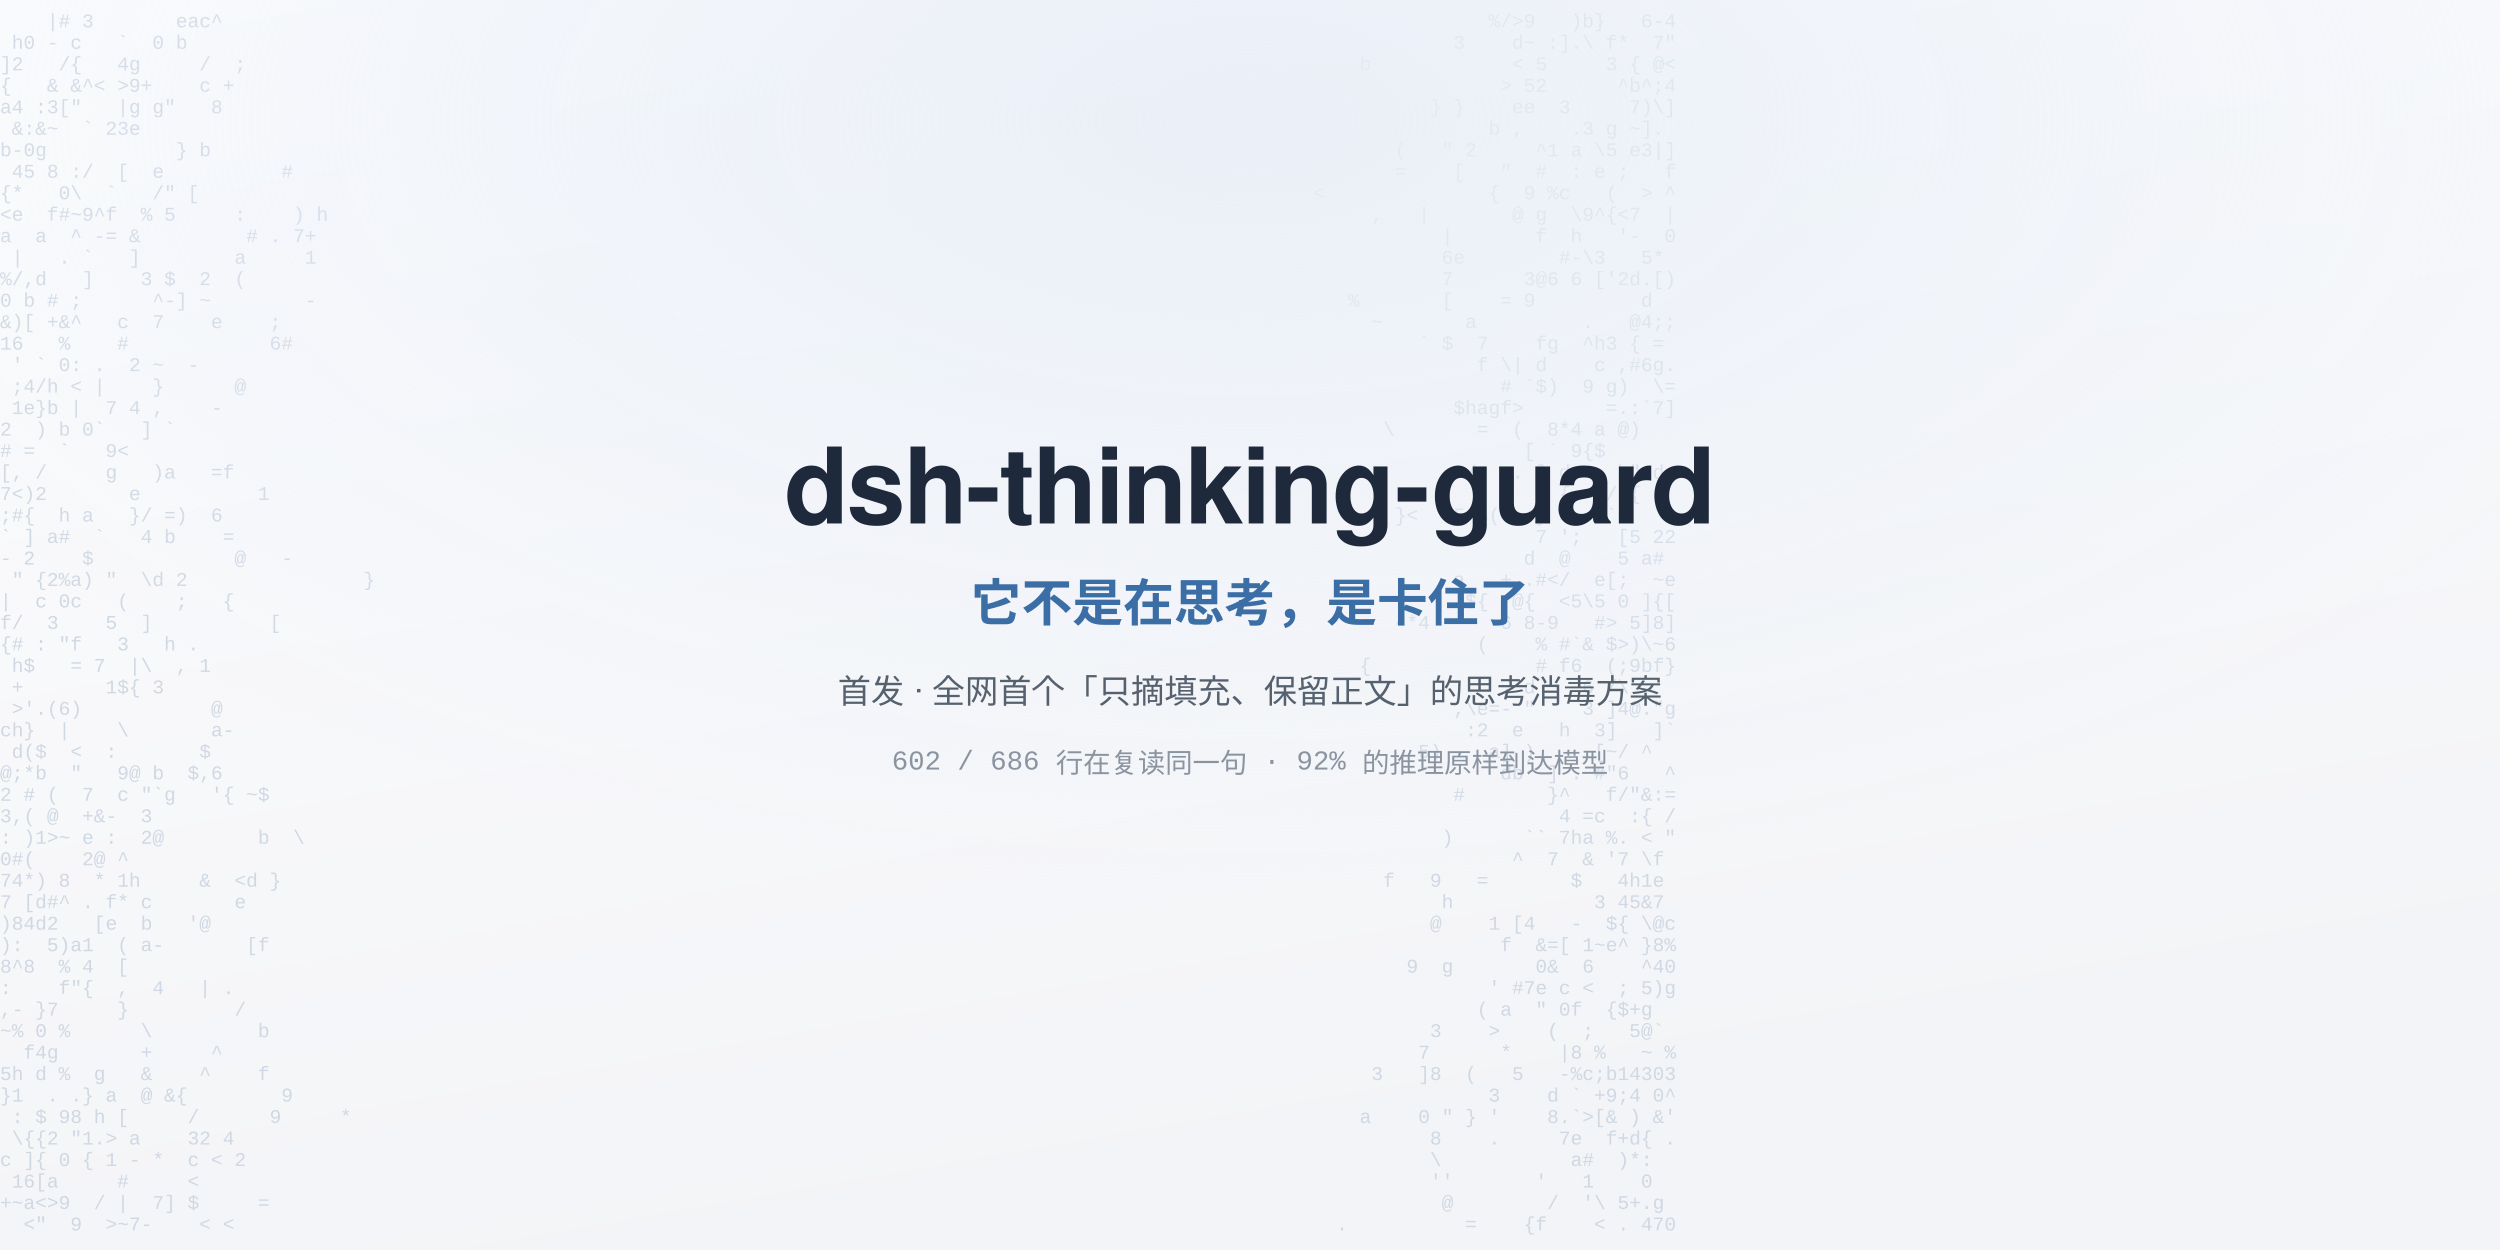
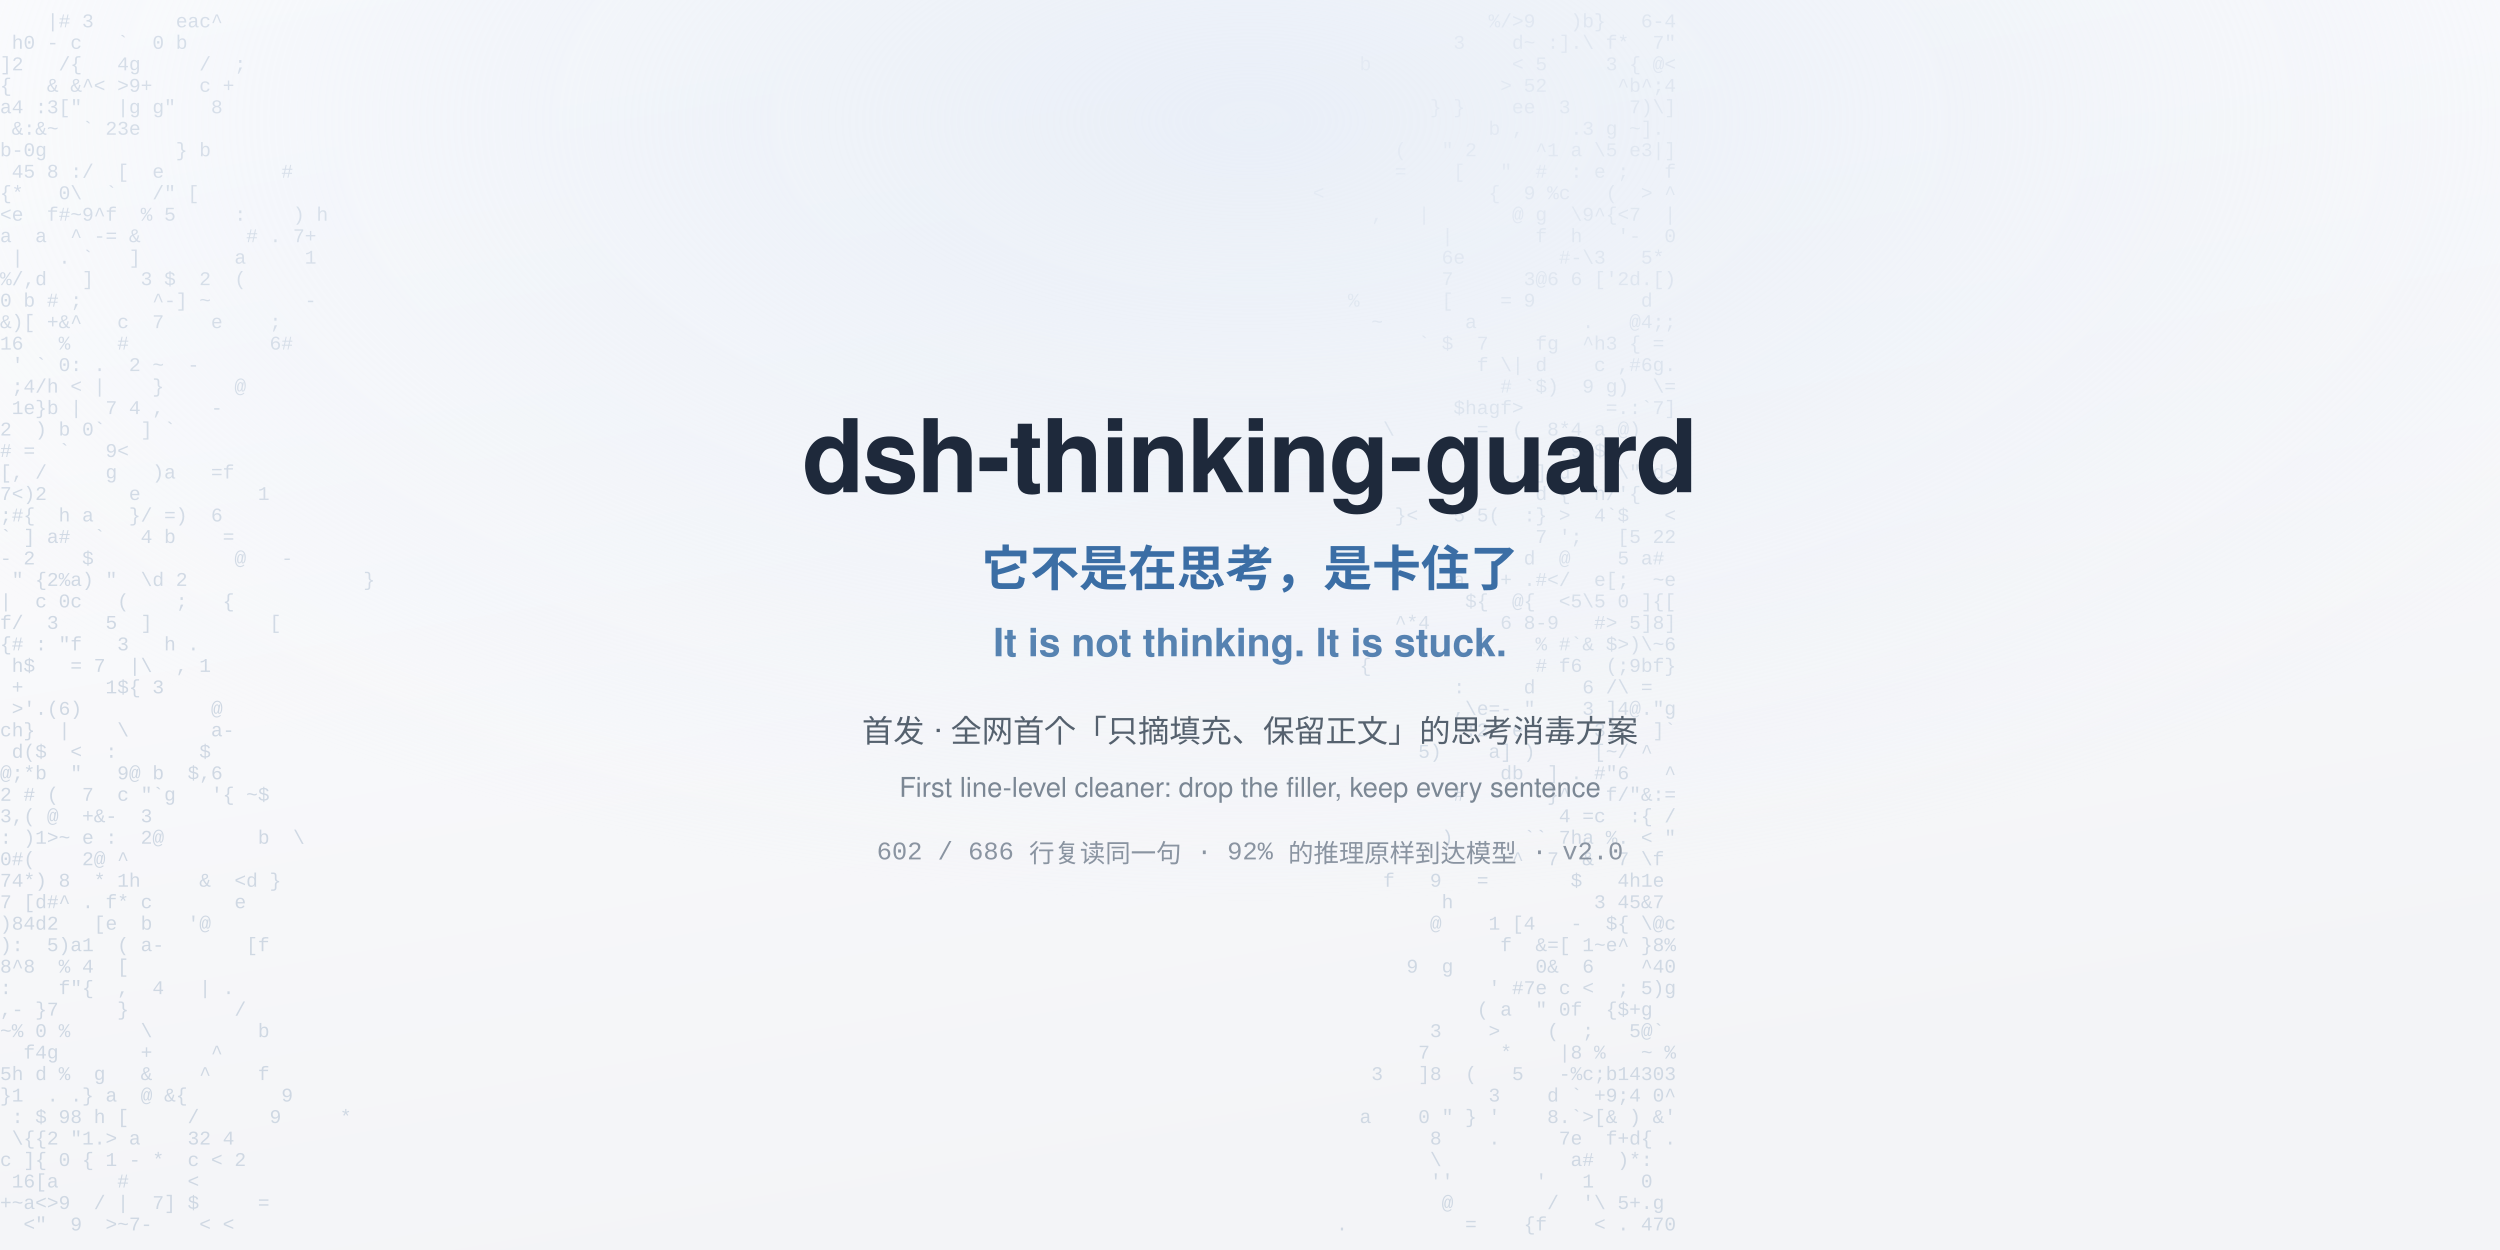
- <svg xmlns="http://www.w3.org/2000/svg" viewBox="0 0 1280 640" width="1280" height="640" role="img" aria-label="它不是在思考，是卡住了">
+ <svg xmlns="http://www.w3.org/2000/svg" viewBox="0 0 1280 640" width="1280" height="640" role="img" aria-label="dsh-thinking-guard">
  <style>
    text { font-family: 'PingFang SC','Hiragino Sans GB','Microsoft YaHei','Noto Sans SC',Helvetica,Arial,sans-serif; }
    .noise { font-family: ui-monospace,Menlo,Consolas,'Courier New',monospace; font-size: 10px; fill: #cfd8e3; white-space: pre; }
-     .name { font-size: 54px; font-weight: 800; fill: #1e293b; letter-spacing: -1px; }
-     .hook { font-size: 26px; font-weight: 700; fill: #3b6ea5; }
-     .claim { font-size: 17px; fill: #55616e; }
-     .stat { font-size: 14px; fill: #8a94a1; font-family: ui-monospace,Menlo,Consolas,'Courier New',monospace; }
+     .name { font-size: 52px; font-weight: 800; fill: #1e293b; letter-spacing: -1px; }
+     .hook { font-size: 25px; font-weight: 700; fill: #3b6ea5; }
+     .hookEn { font-size: 20px; font-weight: 600; fill: #3b6ea5; opacity: 0.85; }
+     .claim { font-size: 16px; fill: #55616e; }
+     .claimEn { font-size: 14px; fill: #7b8794; }
+     .stat { font-size: 13px; fill: #8a94a1; font-family: ui-monospace,Menlo,Consolas,'Courier New',monospace; }
  </style>
  <defs>
    <linearGradient id="bg" x1="0" y1="0" x2="0.35" y2="1">
      <stop offset="0" stop-color="#FDFDFE" />
      <stop offset="1" stop-color="#F3F4F7" />
    </linearGradient>
    <radialGradient id="glow" cx="0.5" cy="0.10" r="0.62">
      <stop offset="0" stop-color="#e8eef7" stop-opacity="0.9" />
      <stop offset="1" stop-color="#e8eef7" stop-opacity="0" />
    </radialGradient>
  </defs>
  <rect width="1280" height="640" fill="url(#bg)" />
  <text x="0" y="14" class="noise" xml:space="preserve" textLength="1280" lengthAdjust="spacing">    |# 3       eac^                                                                                                            %/&gt;9   )b}   6-4</text>
  <text x="0" y="25" class="noise" xml:space="preserve" textLength="1280" lengthAdjust="spacing"> h0 - c   `  0 b                                                                                                            3    d~ :].\ f*  7"</text>
  <text x="0" y="36" class="noise" xml:space="preserve" textLength="1280" lengthAdjust="spacing">]2   /{   4g     /  ;                                                                                               b            &lt; 5     3 { @&lt;</text>
  <text x="0" y="47" class="noise" xml:space="preserve" textLength="1280" lengthAdjust="spacing">{   &amp; &amp;^&lt; &gt;9+    c +                                                                                                            &gt; 52      ^b^;4</text>
  <text x="0" y="58" class="noise" xml:space="preserve" textLength="1280" lengthAdjust="spacing">a4 :3["   |g g"   8                                                                                                       } }    ee  3     7)\]</text>
  <text x="0" y="69" class="noise" xml:space="preserve" textLength="1280" lengthAdjust="spacing"> &amp;:&amp;~  ` 23e                                                                                                                   b ,    .3 g ~]. </text>
  <text x="0" y="80" class="noise" xml:space="preserve" textLength="1280" lengthAdjust="spacing">b-0g           } b                                                                                                     (   " 2     ^1 a \5 e3|]</text>
  <text x="0" y="91" class="noise" xml:space="preserve" textLength="1280" lengthAdjust="spacing"> 45 8 :/  [  e          #                                                                                              =    [   "  #  : e ;   f</text>
  <text x="0" y="102" class="noise" xml:space="preserve" textLength="1280" lengthAdjust="spacing">{*   0\  `   /" [                                                                                               &lt;              {  9 %c   (  &gt; ^</text>
  <text x="0" y="113" class="noise" xml:space="preserve" textLength="1280" lengthAdjust="spacing">&lt;e  f#~9^f  % 5     :    ) h                                                                                         ,   |       @ g  \9^{&lt;7  |</text>
  <text x="0" y="124" class="noise" xml:space="preserve" textLength="1280" lengthAdjust="spacing">a  a  ^ -= &amp;         # . 7+                                                                                                |       f  h   '-  0</text>
  <text x="0" y="135" class="noise" xml:space="preserve" textLength="1280" lengthAdjust="spacing"> |   . `   ]        a     1                                                                                                6e        #-\3   5* </text>
  <text x="0" y="146" class="noise" xml:space="preserve" textLength="1280" lengthAdjust="spacing">%/,d   ]    3 $  2  (                                                                                                      7      3@6 6 ['2d.[)</text>
  <text x="0" y="157" class="noise" xml:space="preserve" textLength="1280" lengthAdjust="spacing">0 b # ;      ^-] ~        -                                                                                        %       [    = 9         d  </text>
  <text x="0" y="168" class="noise" xml:space="preserve" textLength="1280" lengthAdjust="spacing">&amp;)[ +&amp;^   c  7    e    ;                                                                                             ~       a         .   @4;;</text>
  <text x="0" y="179" class="noise" xml:space="preserve" textLength="1280" lengthAdjust="spacing">16   %    #            6#                                                                                                ` $  7    fg  ^h3 { = </text>
  <text x="0" y="190" class="noise" xml:space="preserve" textLength="1280" lengthAdjust="spacing"> ' ` 0: .  2 ~  -                                                                                                             f \| d    c ,#6g.</text>
  <text x="0" y="201" class="noise" xml:space="preserve" textLength="1280" lengthAdjust="spacing"> ;4/h &lt; |    }      @                                                                                                           # `$)  9 g)  \=</text>
  <text x="0" y="212" class="noise" xml:space="preserve" textLength="1280" lengthAdjust="spacing"> 1e}b |  7 4 ,    -                                                                                                         $hagf&gt;       =.:`7]</text>
  <text x="0" y="223" class="noise" xml:space="preserve" textLength="1280" lengthAdjust="spacing">2  ) b 0`   ] `                                                                                                       \       =  (  8*4 a @)   </text>
  <text x="0" y="234" class="noise" xml:space="preserve" textLength="1280" lengthAdjust="spacing"># =  `   9&lt;                                                                                                                       [ ` 9{$      </text>
  <text x="0" y="245" class="noise" xml:space="preserve" textLength="1280" lengthAdjust="spacing">[, /     g   )a   =f                                                                                                         /   . ] d    \" d&lt;</text>
  <text x="0" y="256" class="noise" xml:space="preserve" textLength="1280" lengthAdjust="spacing">7&lt;)2       e          1                                                                                              {             d {  h/'{   </text>
  <text x="0" y="267" class="noise" xml:space="preserve" textLength="1280" lengthAdjust="spacing">;#{  h a   }/ =)  6                                                                                                    }&lt;   5 5(  :} &gt;  4`$   &lt;</text>
  <text x="0" y="278" class="noise" xml:space="preserve" textLength="1280" lengthAdjust="spacing">` ] a#  `   4 b    =                                                                                                               7 ';   [5 22</text>
  <text x="0" y="289" class="noise" xml:space="preserve" textLength="1280" lengthAdjust="spacing">- 2    $            @   -                                                                                                         d  @    5 a# </text>
  <text x="0" y="300" class="noise" xml:space="preserve" textLength="1280" lengthAdjust="spacing"> " {2%a) "  \d 2               }                                                                                            a   + .#&lt;/  e[;  ~e</text>
  <text x="0" y="311" class="noise" xml:space="preserve" textLength="1280" lengthAdjust="spacing">|  c 0c   (    ;   {                                                                                                         ${  @{  &lt;5\5 0 ]{[</text>
  <text x="0" y="322" class="noise" xml:space="preserve" textLength="1280" lengthAdjust="spacing">f/  3    5  ]          [                                                                                               ^*4      6 8-9   #&gt; 5]8]</text>
  <text x="0" y="333" class="noise" xml:space="preserve" textLength="1280" lengthAdjust="spacing">{# : "f   3   h .                                                                                                             (    % #`&amp; $&gt;)\~6</text>
  <text x="0" y="344" class="noise" xml:space="preserve" textLength="1280" lengthAdjust="spacing"> h$   = 7  |\  , 1                                                                                                  {              # f6  (;9bf}</text>
  <text x="0" y="355" class="noise" xml:space="preserve" textLength="1280" lengthAdjust="spacing"> +       1${ 3                                                                                                              :     d    6 /\ =  </text>
  <text x="0" y="366" class="noise" xml:space="preserve" textLength="1280" lengthAdjust="spacing"> &gt;'.(6)           @                                                                                                         ,\e=- "    3 ]4@."g</text>
  <text x="0" y="377" class="noise" xml:space="preserve" textLength="1280" lengthAdjust="spacing">ch}  |    \       a-                                                                                                         :2  e   h  3]   ]`</text>
  <text x="0" y="388" class="noise" xml:space="preserve" textLength="1280" lengthAdjust="spacing"> d($  &lt;  :       $                                                                                                       5)    a] )     [~/ ^  </text>
  <text x="0" y="399" class="noise" xml:space="preserve" textLength="1280" lengthAdjust="spacing">@;*b  "   9@ b  $,6                                                                                                             db  ] . #"6   ^</text>
  <text x="0" y="410" class="noise" xml:space="preserve" textLength="1280" lengthAdjust="spacing">2 # (  7  c "`g   '{ ~$                                                                                                     #       }^   f/"&amp;:=</text>
  <text x="0" y="421" class="noise" xml:space="preserve" textLength="1280" lengthAdjust="spacing">3,( @  +&amp;-  3                                                                                                                        4 =c  :{ /</text>
  <text x="0" y="432" class="noise" xml:space="preserve" textLength="1280" lengthAdjust="spacing">: )1&gt;~ e :  2@        b  \                                                                                                 )      `` 7ha %. &lt; "</text>
  <text x="0" y="443" class="noise" xml:space="preserve" textLength="1280" lengthAdjust="spacing">0#(    2@ ^                                                                                                                      ^  7  &amp; '7 \f </text>
  <text x="0" y="454" class="noise" xml:space="preserve" textLength="1280" lengthAdjust="spacing">74*) 8  * 1h     &amp;  &lt;d }                                                                                              f   9   =       $   4h1e </text>
  <text x="0" y="465" class="noise" xml:space="preserve" textLength="1280" lengthAdjust="spacing">7 [d#^ . f* c       e                                                                                                      h            3 45&amp;7 </text>
  <text x="0" y="476" class="noise" xml:space="preserve" textLength="1280" lengthAdjust="spacing">)84d2   [e  b   '@                                                                                                        @    1 [4   -  ${ \@c</text>
  <text x="0" y="487" class="noise" xml:space="preserve" textLength="1280" lengthAdjust="spacing">):  5)a1  ( a-       [f                                                                                                         f  &amp;=[ 1~e^ }8%</text>
  <text x="0" y="498" class="noise" xml:space="preserve" textLength="1280" lengthAdjust="spacing">8^8  % 4  [                                                                                                             9  g       0&amp;  6    ^40</text>
  <text x="0" y="509" class="noise" xml:space="preserve" textLength="1280" lengthAdjust="spacing">:    f"{  ,  4   | .                                                                                                           ' #7e c &lt;  ; 5)g</text>
  <text x="0" y="520" class="noise" xml:space="preserve" textLength="1280" lengthAdjust="spacing">,- }7     }         /                                                                                                         ( a  " 0f  {$+g  </text>
  <text x="0" y="531" class="noise" xml:space="preserve" textLength="1280" lengthAdjust="spacing">~% 0 %      \         b                                                                                                   3    &gt;    (  ;   5@` </text>
  <text x="0" y="542" class="noise" xml:space="preserve" textLength="1280" lengthAdjust="spacing">  f4g       +     ^                                                                                                      7      *    |8 %   ~ %</text>
  <text x="0" y="553" class="noise" xml:space="preserve" textLength="1280" lengthAdjust="spacing">5h d %  g   &amp;    ^    f                                                                                              3   ]8  (   5   -%c;b14303</text>
  <text x="0" y="564" class="noise" xml:space="preserve" textLength="1280" lengthAdjust="spacing">}1  . .} a  @ &amp;{        9                                                                                                      3    d ` +9;4 0^</text>
  <text x="0" y="575" class="noise" xml:space="preserve" textLength="1280" lengthAdjust="spacing"> : $ 98 h [     /      9     *                                                                                      a    0 " } '    8.`&gt;[&amp; ) &amp;'</text>
  <text x="0" y="586" class="noise" xml:space="preserve" textLength="1280" lengthAdjust="spacing"> \{{2 "1.&gt; a    32 4                                                                                                      8    .     7e  f+d{ .</text>
  <text x="0" y="597" class="noise" xml:space="preserve" textLength="1280" lengthAdjust="spacing">c ]{ 0 { 1 - *  c &lt; 2                                                                                                     \           a#  )*:  </text>
  <text x="0" y="608" class="noise" xml:space="preserve" textLength="1280" lengthAdjust="spacing"> 16[a     #     &lt;                                                                                                         ''       '   1    0  </text>
  <text x="0" y="619" class="noise" xml:space="preserve" textLength="1280" lengthAdjust="spacing">+~a&lt;&gt;9  / |  7] $     =                                                                                                    @        /  '\ 5+.g </text>
  <text x="0" y="630" class="noise" xml:space="preserve" textLength="1280" lengthAdjust="spacing">  &lt;"  9  &gt;~7-    &lt; &lt;                                                                                              .          =    {f    &lt; . 470</text>
  <rect width="1280" height="640" fill="url(#glow)" />
-   <text x="640" y="268" text-anchor="middle" class="name">dsh-thinking-guard</text>
-   <text x="640" y="318" text-anchor="middle" class="hook">它不是在思考，是卡住了</text>
-   <text x="640" y="360" text-anchor="middle" class="claim">首发 · 全网首个「只摘填充、保留正文」的思考消毒方案</text>
-   <text x="640" y="394" text-anchor="middle" class="stat">602 / 686 行在复读同一句 · 92% 的推理原样到达模型</text>
+   <text x="640" y="252" text-anchor="middle" class="name">dsh-thinking-guard</text>
+   <text x="640" y="300" text-anchor="middle" class="hook">它不是在思考，是卡住了</text>
+   <text x="640" y="336" text-anchor="middle" class="hookEn">It is not thinking. It is stuck.</text>
+   <text x="640" y="380" text-anchor="middle" class="claim">首发 · 全网首个「只摘填充、保留正文」的思考消毒方案</text>
+   <text x="640" y="408" text-anchor="middle" class="claimEn">First line-level cleaner: drop the filler, keep every sentence</text>
+   <text x="640" y="440" text-anchor="middle" class="stat">602 / 686 行复读同一句 · 92% 的推理原样到达模型 · v2.0</text>
</svg>
